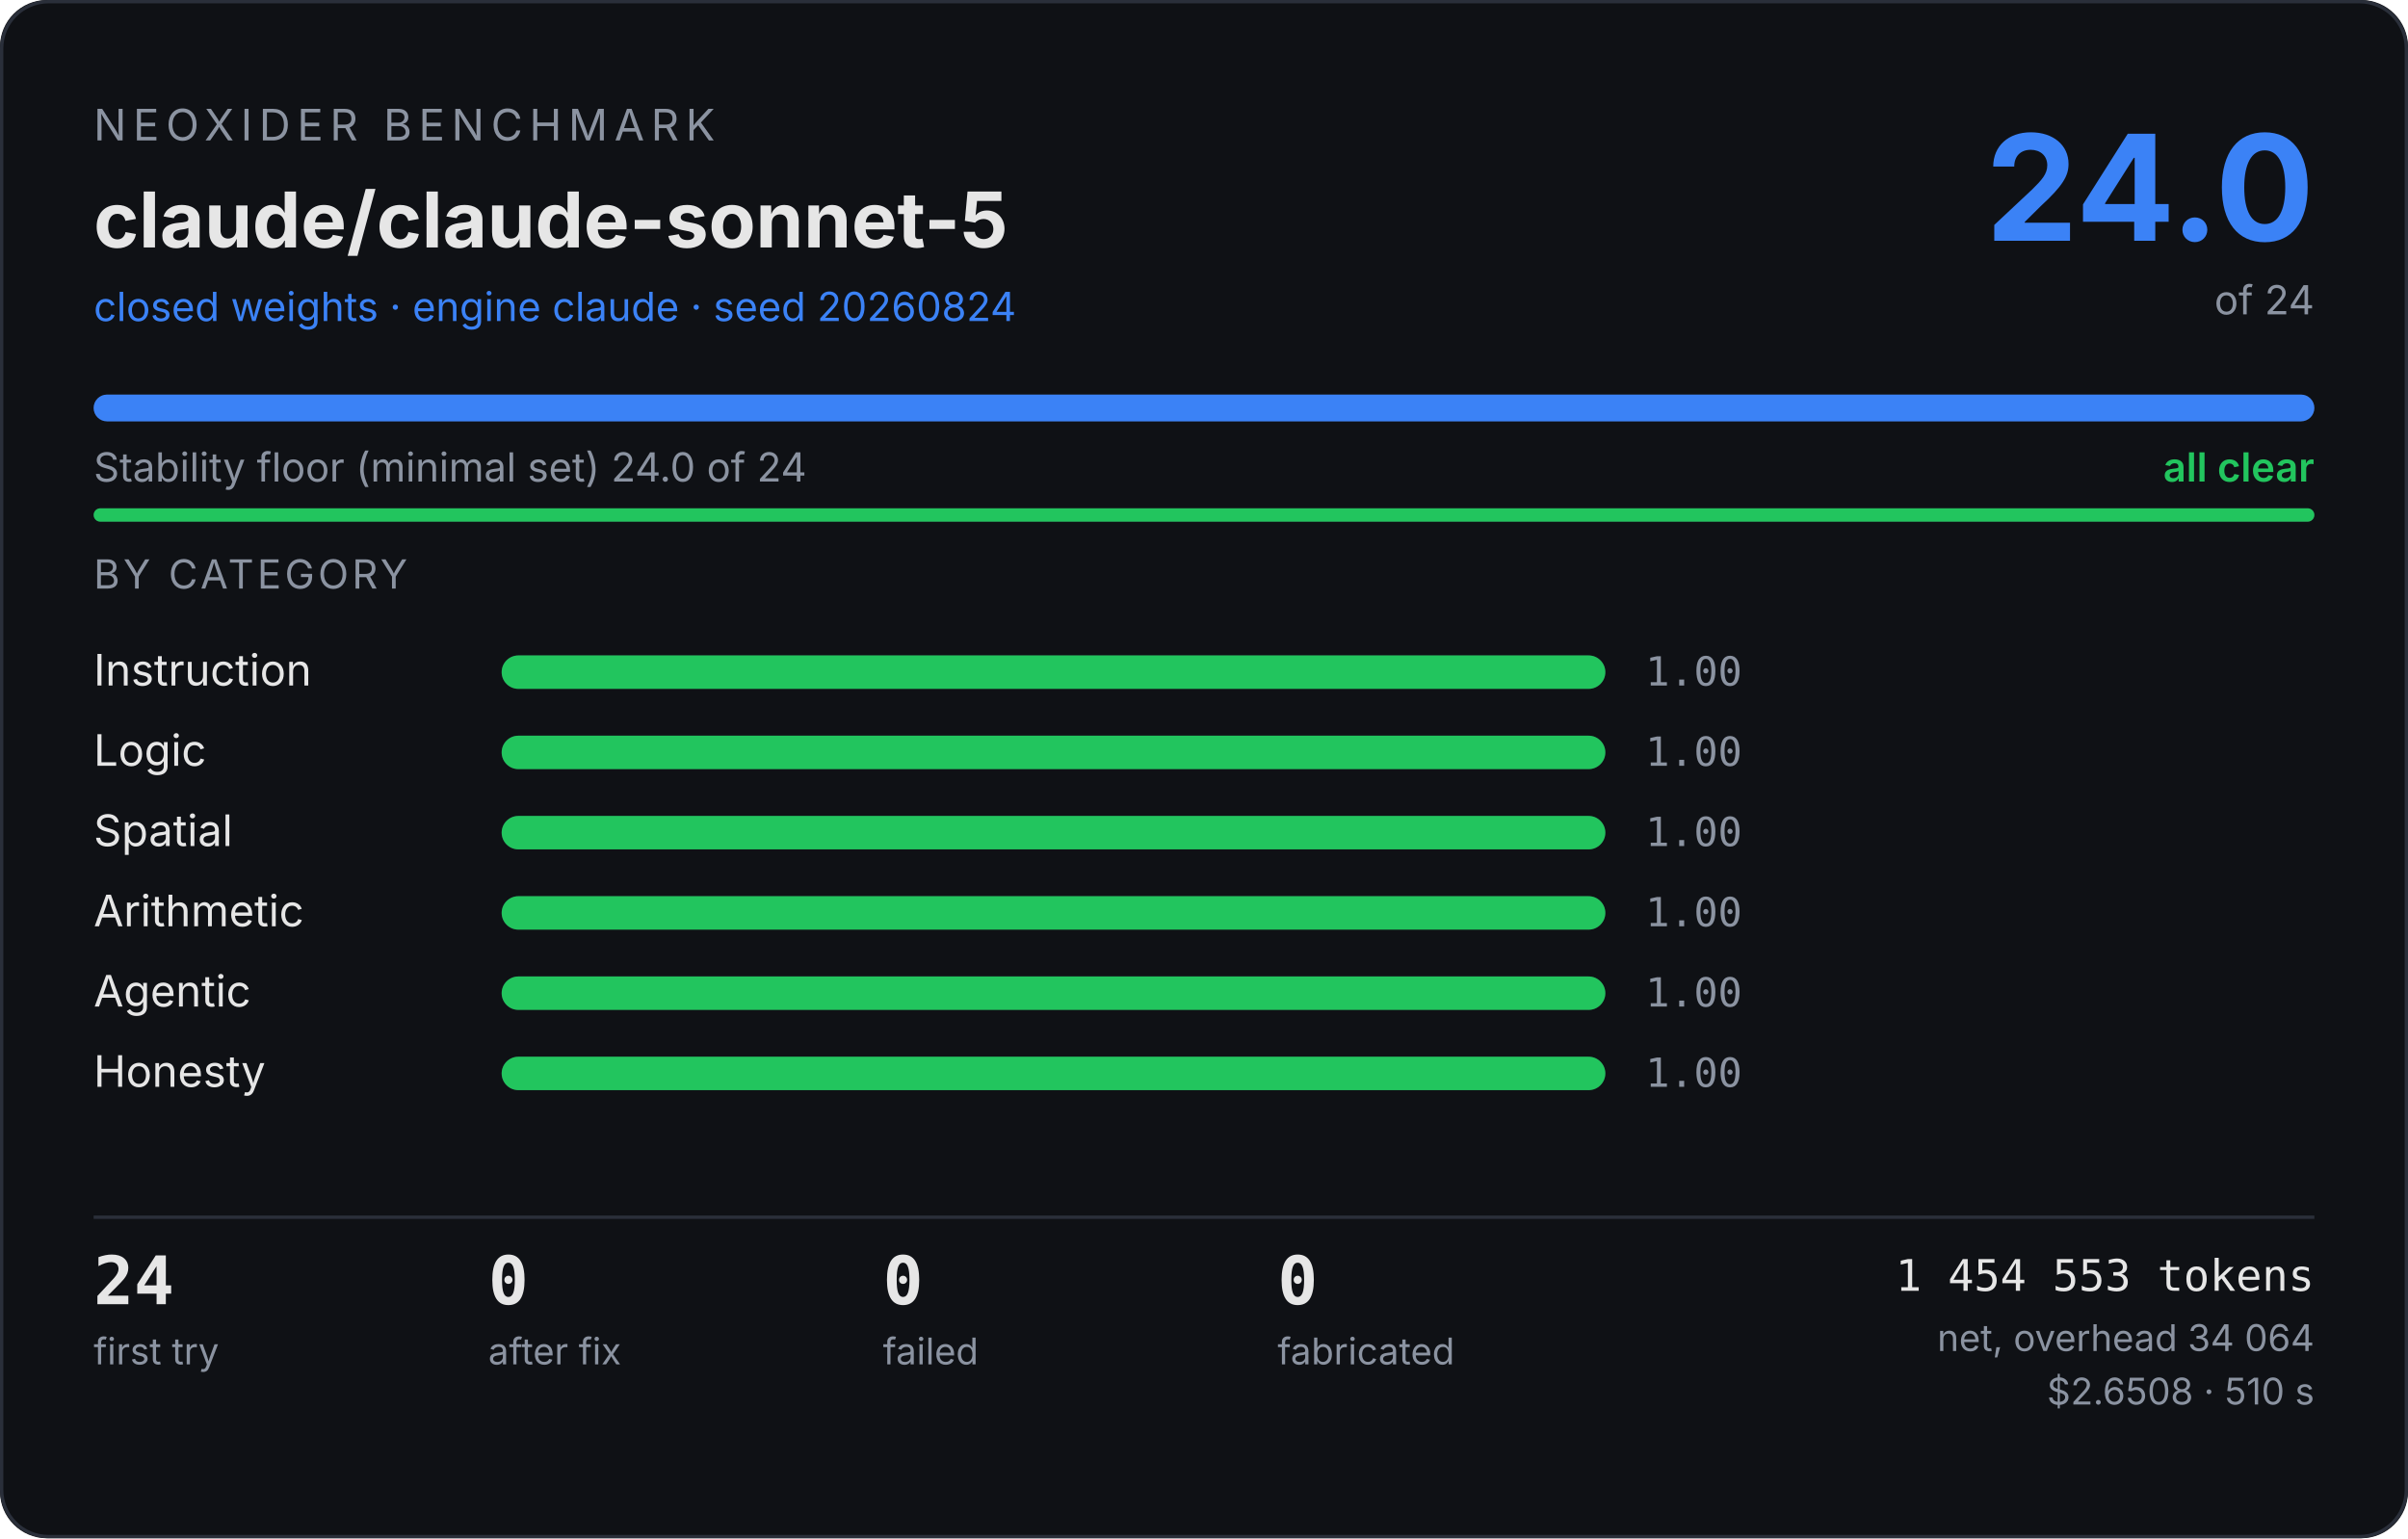
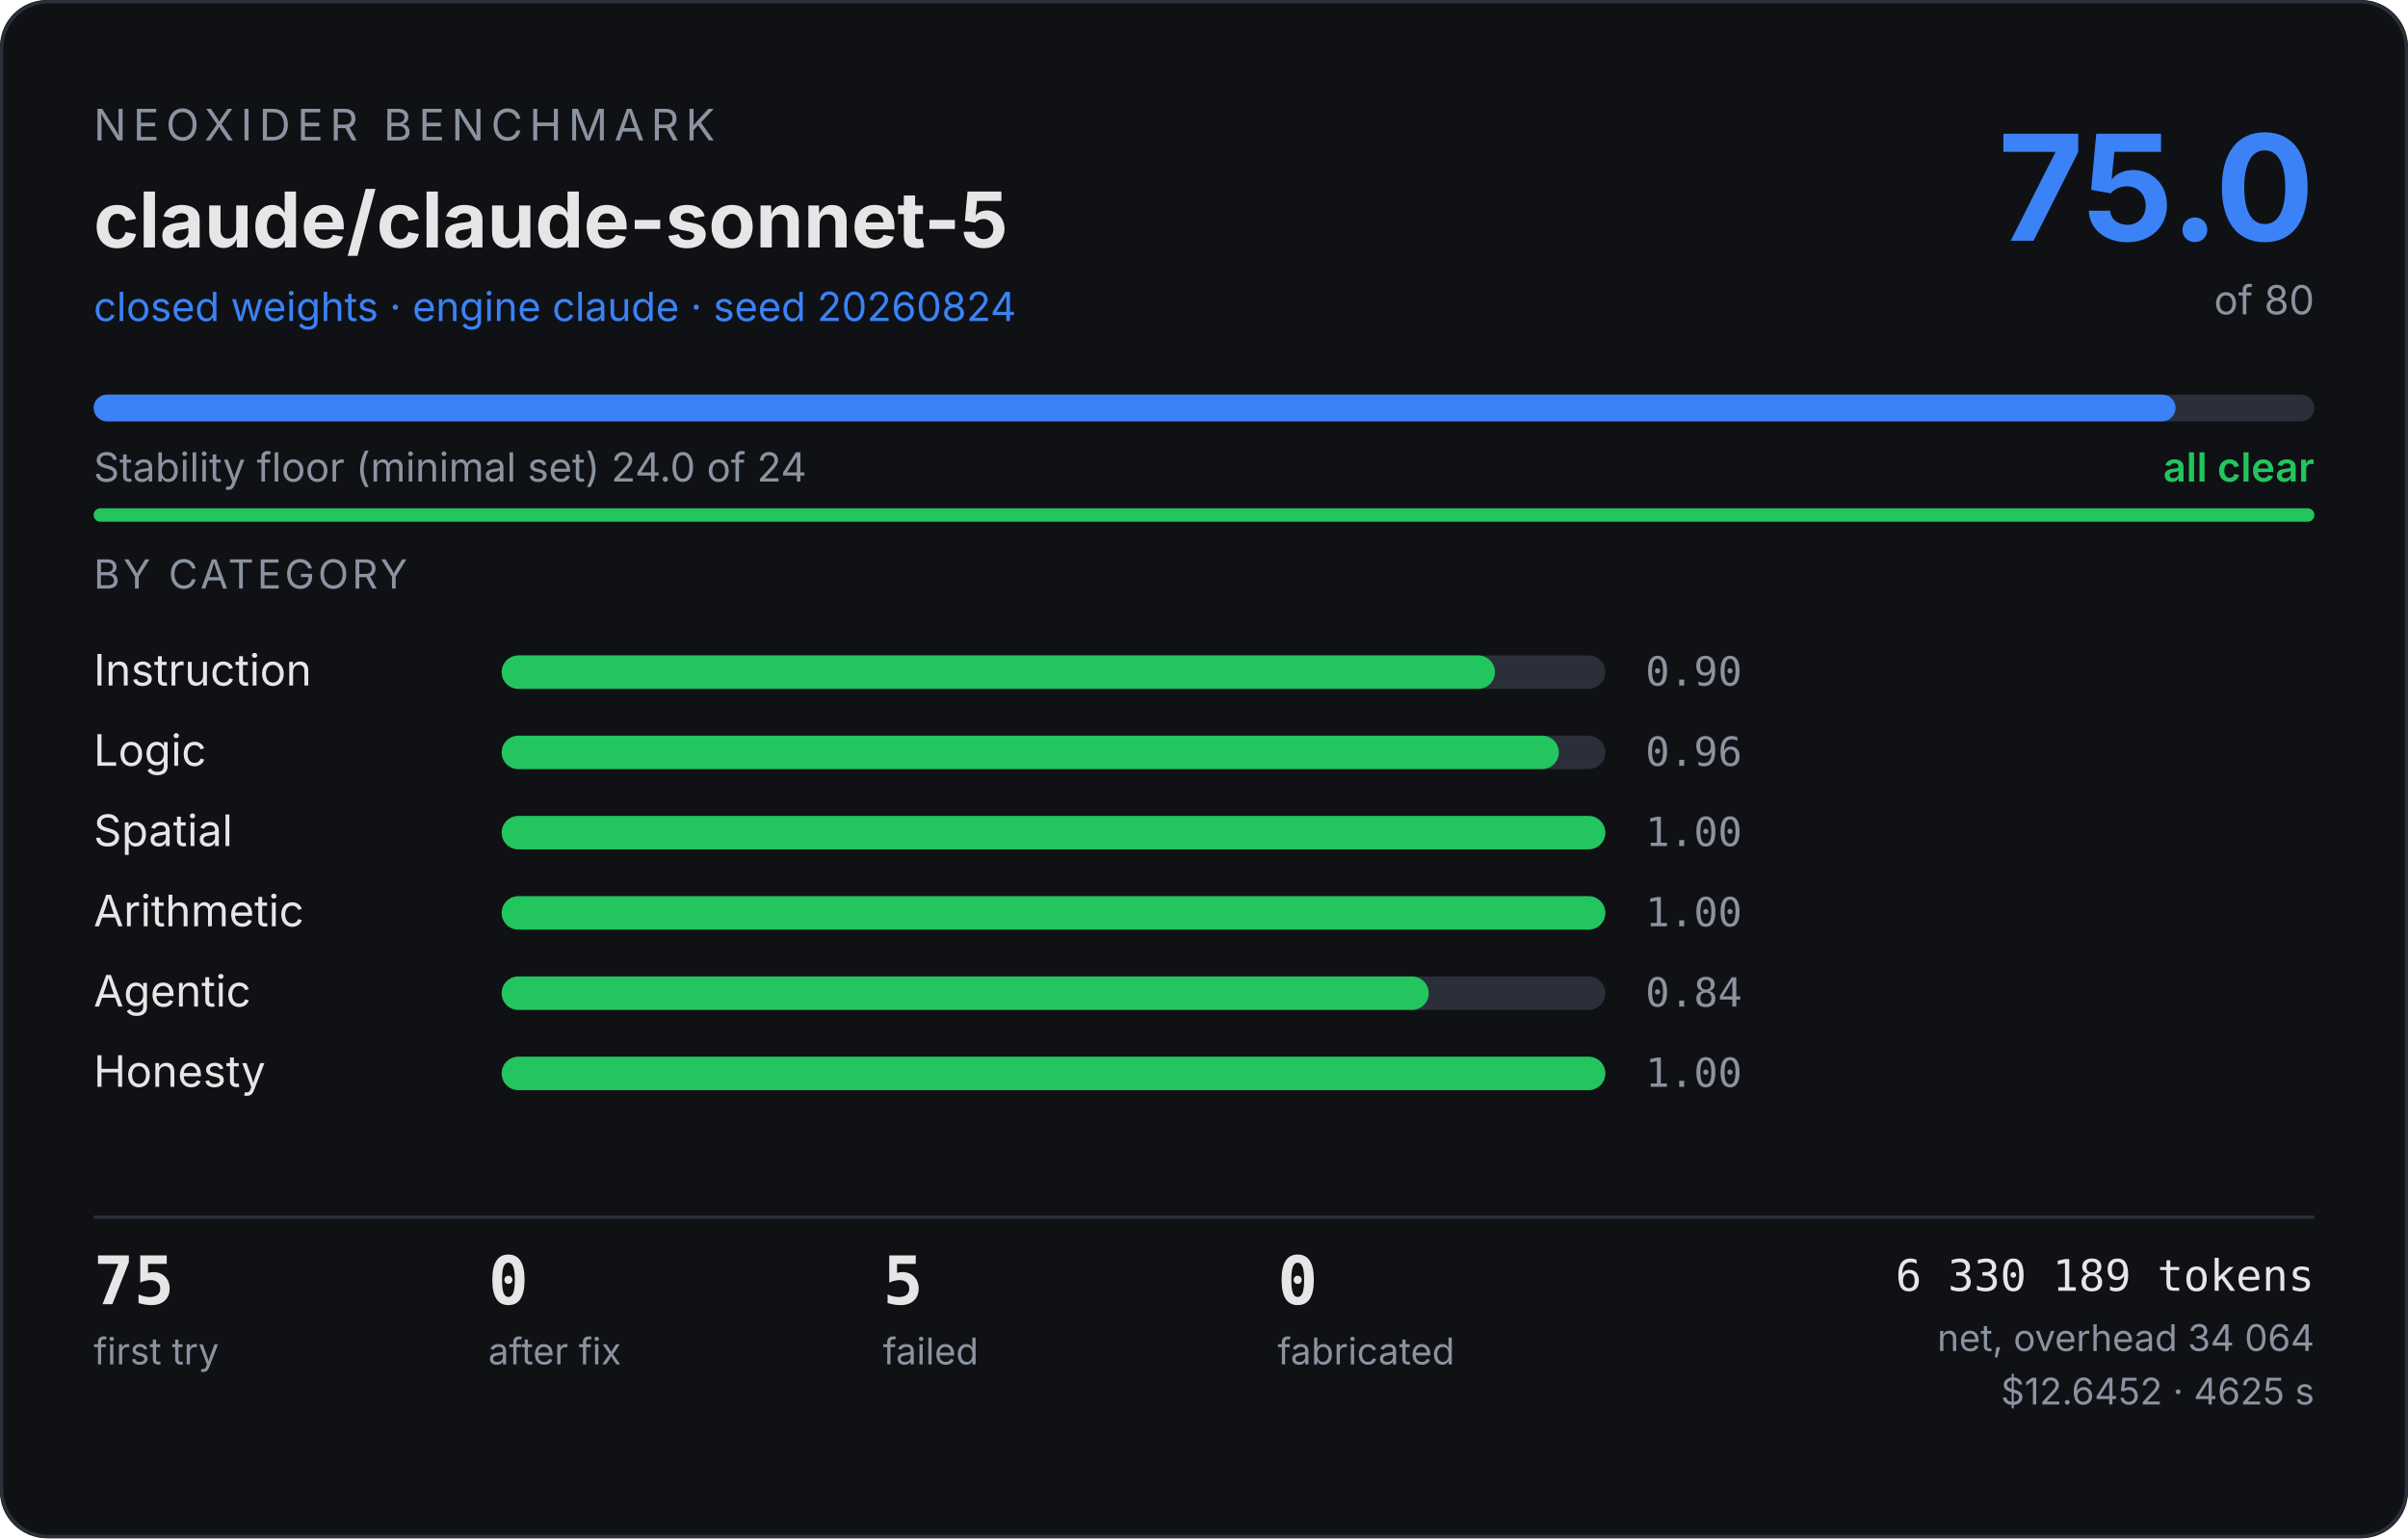
<svg xmlns="http://www.w3.org/2000/svg" width="720" height="460" viewBox="0 0 720 460" font-family="system-ui,-apple-system,Segoe UI,sans-serif">
  <rect width="720" height="460" rx="14" fill="#0f1115" />
  <rect x="0.5" y="0.5" width="719" height="459" rx="14" fill="none" stroke="#2a2f3a" />
  <text x="28" y="42" fill="#8b93a1" font-size="13" letter-spacing="2">NEOXIDER BENCHMARK</text>
  <text x="28" y="74" fill="#e6e6e6" font-size="23" font-weight="700">claude/claude-sonnet-5</text>
  <text x="28" y="96" fill="#3b82f6" font-size="12">closed weights · engine claude · seed 20260824</text>
-   <text x="692" y="72" text-anchor="end" fill="#3b82f6" font-size="44" font-weight="700">24.0</text>
-   <text x="692" y="94" text-anchor="end" fill="#8b93a1" font-size="12">of 24</text>
+   <text x="692" y="72" text-anchor="end" fill="#3b82f6" font-size="44" font-weight="700">75.0</text>
+   <text x="692" y="94" text-anchor="end" fill="#8b93a1" font-size="12">of 80</text>
  <rect x="28" y="118" width="664" height="8" rx="4" fill="#2a2f3a" />
-   <rect x="28" y="118" width="664.0" height="8" rx="4" fill="#3b82f6" />
+   <rect x="28" y="118" width="622.5" height="8" rx="4" fill="#3b82f6" />
  <text x="28" y="144" fill="#8b93a1" font-size="12">Stability floor (minimal set) 24.0 of 24</text>
  <text x="692" y="144" text-anchor="end" fill="#22c55e" font-size="12" font-weight="600">all clear</text>
  <rect x="28" y="152" width="664" height="4" rx="2" fill="#2a2f3a" />
  <rect x="28" y="152" width="664.0" height="4" rx="2" fill="#22c55e" />
  <text x="28" y="176" fill="#8b93a1" font-size="12" letter-spacing="1">BY CATEGORY</text>
  <text x="28" y="205" fill="#e6e6e6" font-size="13">Instruction</text>
  <rect x="150" y="196" width="330" height="10" rx="5" fill="#2a2f3a" />
-   <rect x="150" y="196" width="330.0" height="10" rx="5" fill="#22c55e" />
-   <text x="492" y="205" fill="#8b93a1" font-size="12" font-family="ui-monospace,Consolas,monospace">1.00</text>
+   <rect x="150" y="196" width="297.0" height="10" rx="5" fill="#22c55e" />
+   <text x="492" y="205" fill="#8b93a1" font-size="12" font-family="ui-monospace,Consolas,monospace">0.90</text>
  <text x="28" y="229" fill="#e6e6e6" font-size="13">Logic</text>
  <rect x="150" y="220" width="330" height="10" rx="5" fill="#2a2f3a" />
-   <rect x="150" y="220" width="330.0" height="10" rx="5" fill="#22c55e" />
-   <text x="492" y="229" fill="#8b93a1" font-size="12" font-family="ui-monospace,Consolas,monospace">1.00</text>
+   <rect x="150" y="220" width="316.1" height="10" rx="5" fill="#22c55e" />
+   <text x="492" y="229" fill="#8b93a1" font-size="12" font-family="ui-monospace,Consolas,monospace">0.96</text>
  <text x="28" y="253" fill="#e6e6e6" font-size="13">Spatial</text>
  <rect x="150" y="244" width="330" height="10" rx="5" fill="#2a2f3a" />
  <rect x="150" y="244" width="330.0" height="10" rx="5" fill="#22c55e" />
  <text x="492" y="253" fill="#8b93a1" font-size="12" font-family="ui-monospace,Consolas,monospace">1.00</text>
  <text x="28" y="277" fill="#e6e6e6" font-size="13">Arithmetic</text>
  <rect x="150" y="268" width="330" height="10" rx="5" fill="#2a2f3a" />
  <rect x="150" y="268" width="330.0" height="10" rx="5" fill="#22c55e" />
  <text x="492" y="277" fill="#8b93a1" font-size="12" font-family="ui-monospace,Consolas,monospace">1.00</text>
  <text x="28" y="301" fill="#e6e6e6" font-size="13">Agentic</text>
  <rect x="150" y="292" width="330" height="10" rx="5" fill="#2a2f3a" />
-   <rect x="150" y="292" width="330.0" height="10" rx="5" fill="#22c55e" />
-   <text x="492" y="301" fill="#8b93a1" font-size="12" font-family="ui-monospace,Consolas,monospace">1.00</text>
+   <rect x="150" y="292" width="277.2" height="10" rx="5" fill="#22c55e" />
+   <text x="492" y="301" fill="#8b93a1" font-size="12" font-family="ui-monospace,Consolas,monospace">0.84</text>
  <text x="28" y="325" fill="#e6e6e6" font-size="13">Honesty</text>
  <rect x="150" y="316" width="330" height="10" rx="5" fill="#2a2f3a" />
  <rect x="150" y="316" width="330.0" height="10" rx="5" fill="#22c55e" />
  <text x="492" y="325" fill="#8b93a1" font-size="12" font-family="ui-monospace,Consolas,monospace">1.00</text>
  <line x1="28" y1="364" x2="692" y2="364" stroke="#2a2f3a" />
-   <text x="28" y="390" fill="#e6e6e6" font-size="20" font-weight="700" font-family="ui-monospace,Consolas,monospace">24</text>
+   <text x="28" y="390" fill="#e6e6e6" font-size="20" font-weight="700" font-family="ui-monospace,Consolas,monospace">75</text>
  <text x="28" y="408" fill="#8b93a1" font-size="11">first try</text>
  <text x="146" y="390" fill="#e6e6e6" font-size="20" font-weight="700" font-family="ui-monospace,Consolas,monospace">0</text>
  <text x="146" y="408" fill="#8b93a1" font-size="11">after fix</text>
-   <text x="264" y="390" fill="#e6e6e6" font-size="20" font-weight="700" font-family="ui-monospace,Consolas,monospace">0</text>
+   <text x="264" y="390" fill="#e6e6e6" font-size="20" font-weight="700" font-family="ui-monospace,Consolas,monospace">5</text>
  <text x="264" y="408" fill="#8b93a1" font-size="11">failed</text>
  <text x="382" y="390" fill="#e6e6e6" font-size="20" font-weight="700" font-family="ui-monospace,Consolas,monospace">0</text>
  <text x="382" y="408" fill="#8b93a1" font-size="11">fabricated</text>
-   <text x="692" y="386" text-anchor="end" fill="#e6e6e6" font-size="13" font-family="ui-monospace,Consolas,monospace">1 454 553 tokens</text>
+   <text x="692" y="386" text-anchor="end" fill="#e6e6e6" font-size="13" font-family="ui-monospace,Consolas,monospace">6 330 189 tokens</text>
  <text x="692" y="404" text-anchor="end" fill="#8b93a1" font-size="11">net, overhead 34 064</text>
-   <text x="692" y="420" text-anchor="end" fill="#8b93a1" font-size="11">$2.6508 · 510 s</text>
+   <text x="692" y="420" text-anchor="end" fill="#8b93a1" font-size="11">$12.6452 · 4625 s</text>
</svg>
